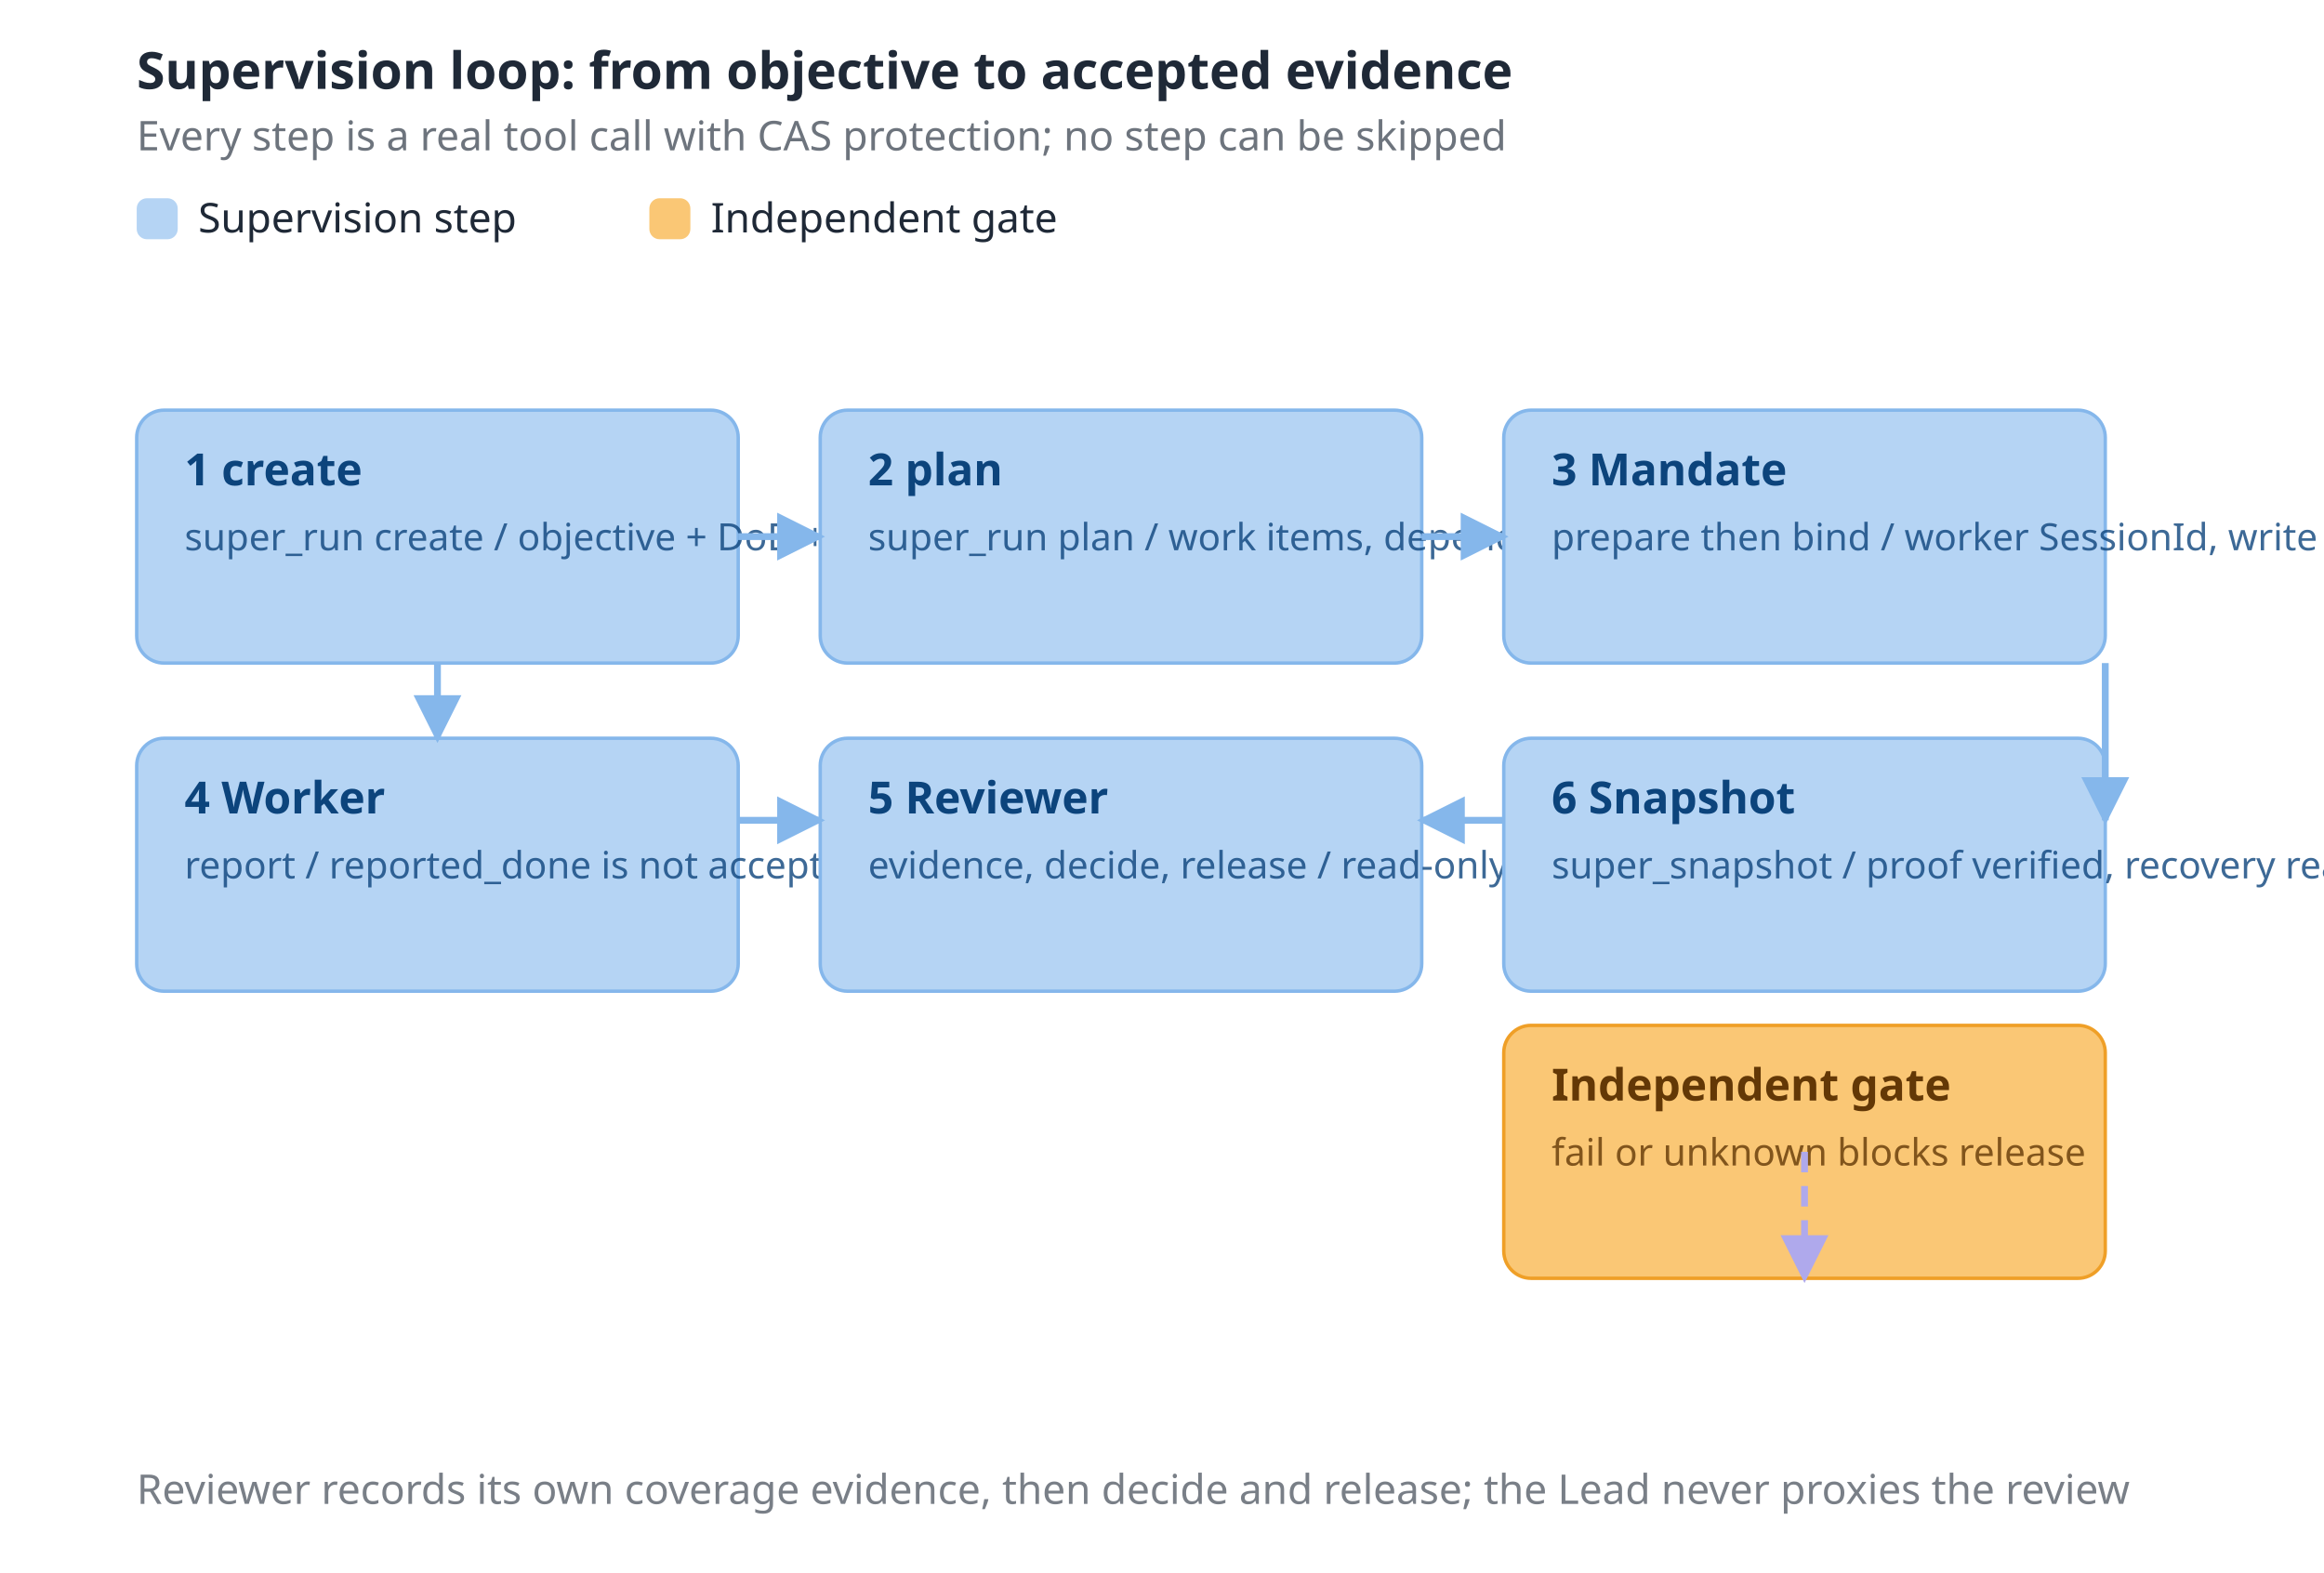
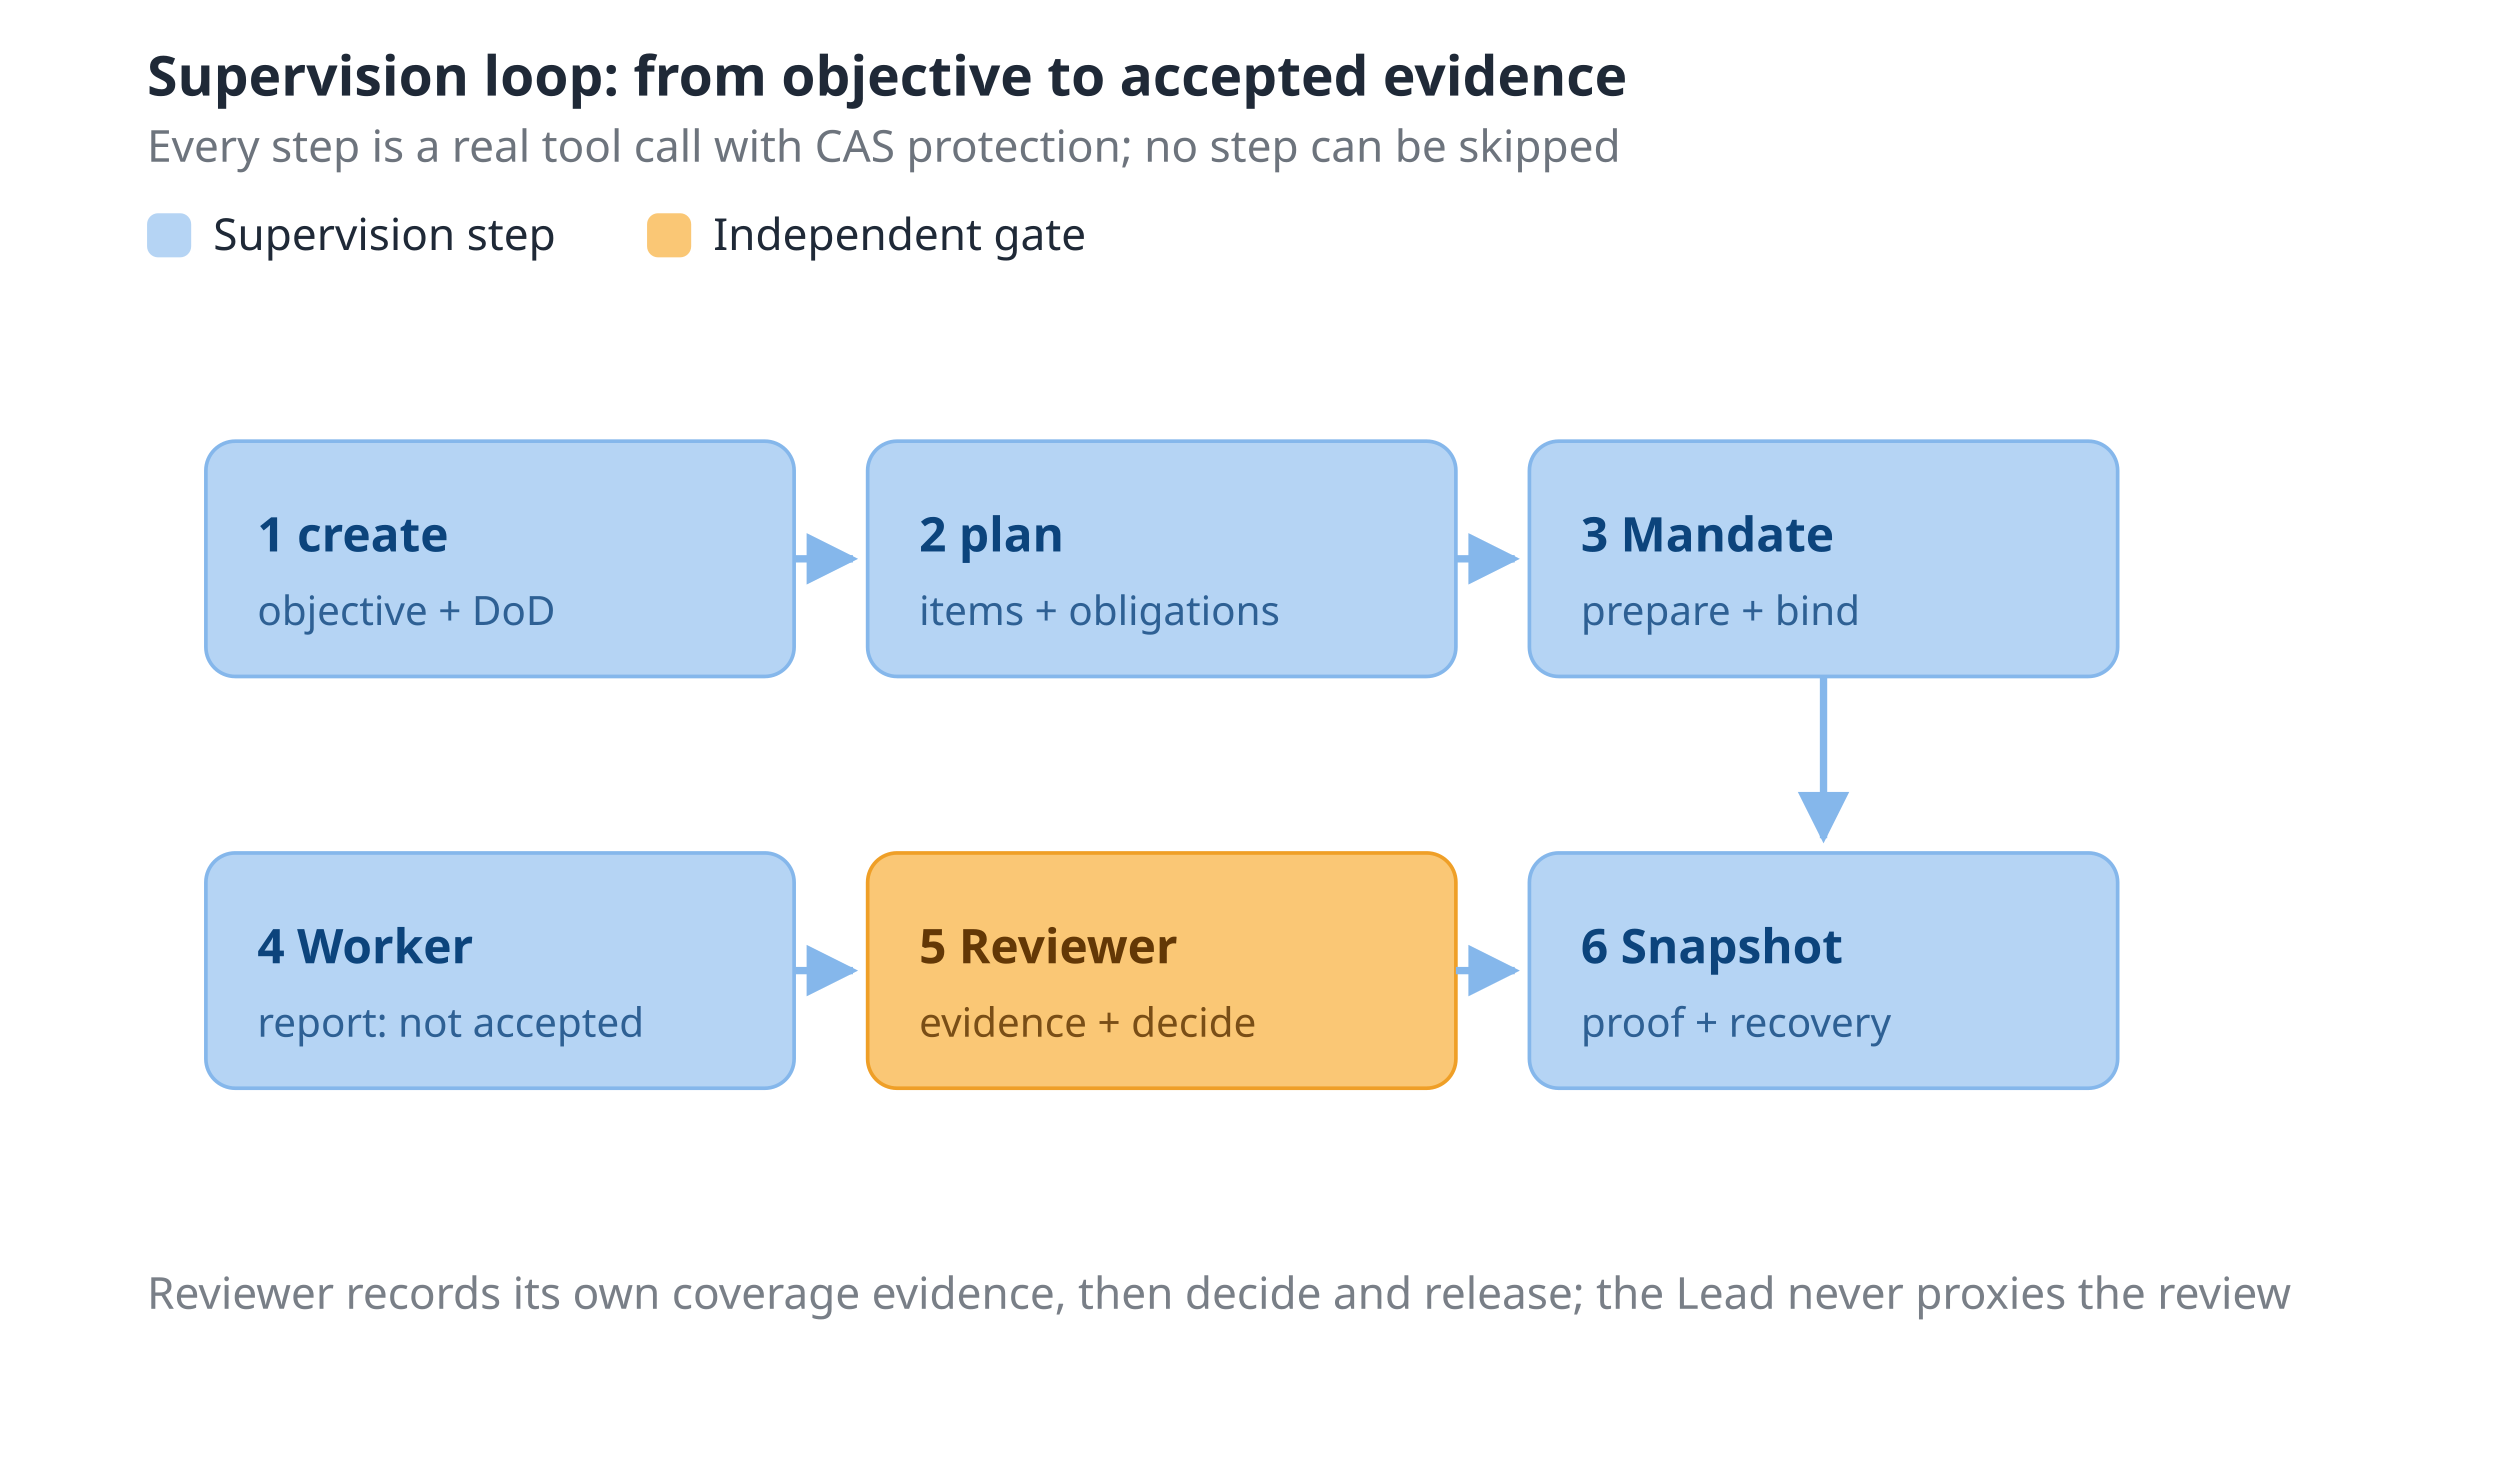
- <svg viewBox="0 0 680 460" width="100%" font-family="system-ui,sans-serif">
+ <svg xmlns="http://www.w3.org/2000/svg" viewBox="0 0 680 400" width="100%" font-family="system-ui,sans-serif">
  <defs>
-     <marker id="a1" viewBox="0 0 10 10" refX="9" refY="5" markerWidth="7" markerHeight="7" orient="auto-start-reverse">
+     <marker id="lc1" viewBox="0 0 10 10" refX="9" refY="5" markerWidth="7" markerHeight="7" orient="auto-start-reverse">
      <path d="M0,0 L10,5 L0,10 Z" fill="#85B7EB" />
-     </marker>
-     <marker id="a2" viewBox="0 0 10 10" refX="9" refY="5" markerWidth="7" markerHeight="7" orient="auto-start-reverse">
-       <path d="M0,0 L10,5 L0,10 Z" fill="#AFA9EC" />
-     </marker>
-     <marker id="a3" viewBox="0 0 10 10" refX="9" refY="5" markerWidth="7" markerHeight="7" orient="auto-start-reverse">
-       <path d="M0,0 L10,5 L0,10 Z" fill="#5DCAA5" />
    </marker>
  </defs>
  <text x="40" y="26" font-size="15" font-weight="600" fill="#1F2937">Supervision loop: from objective to accepted evidence</text>
  <text x="40" y="44" font-size="12" fill="#1F2937" opacity="0.65">Every step is a real tool call with CAS protection; no step can be skipped</text>
  <rect x="40" y="58" width="12" height="12" rx="3" fill="#B5D4F4" />
  <text x="58" y="68" font-size="12" fill="#1F2937">Supervision step</text>
-   <rect x="190" y="58" width="12" height="12" rx="3" fill="#FAC775" />
-   <text x="208" y="68" font-size="12" fill="#1F2937">Independent gate</text>
-   <rect x="40" y="120" width="176" height="74" rx="8" fill="#B5D4F4" stroke="#85B7EB" />
-   <text x="54" y="142" font-size="13" font-weight="600" fill="#0C447C">1  create</text>
-   <text x="54" y="161" font-size="11" fill="#0C447C" opacity="0.8">super_run create / objective + DoD + gate policy</text>
-   <rect x="240" y="120" width="176" height="74" rx="8" fill="#B5D4F4" stroke="#85B7EB" />
-   <text x="254" y="142" font-size="13" font-weight="600" fill="#0C447C">2  plan</text>
-   <text x="254" y="161" font-size="11" fill="#0C447C" opacity="0.8">super_run plan / work items, dependencies, obligations</text>
-   <rect x="440" y="120" width="176" height="74" rx="8" fill="#B5D4F4" stroke="#85B7EB" />
-   <text x="454" y="142" font-size="13" font-weight="600" fill="#0C447C">3  Mandate</text>
-   <text x="454" y="161" font-size="11" fill="#0C447C" opacity="0.8">prepare then bind / worker SessionId, write scope, routing</text>
-   <rect x="40" y="216" width="176" height="74" rx="8" fill="#B5D4F4" stroke="#85B7EB" />
-   <text x="54" y="238" font-size="13" font-weight="600" fill="#0C447C">4  Worker</text>
-   <text x="54" y="257" font-size="11" fill="#0C447C" opacity="0.8">report / reported_done is not accepted</text>
-   <rect x="240" y="216" width="176" height="74" rx="8" fill="#B5D4F4" stroke="#85B7EB" />
-   <text x="254" y="238" font-size="13" font-weight="600" fill="#0C447C">5  Reviewer</text>
-   <text x="254" y="257" font-size="11" fill="#0C447C" opacity="0.8">evidence, decide, release / read-only receipts, independent gate</text>
-   <rect x="440" y="216" width="176" height="74" rx="8" fill="#B5D4F4" stroke="#85B7EB" />
-   <text x="454" y="238" font-size="13" font-weight="600" fill="#0C447C">6  Snapshot</text>
-   <text x="454" y="257" font-size="11" fill="#0C447C" opacity="0.8">super_snapshot / proof verified, recovery ready</text>
-   <rect x="440" y="300" width="176" height="74" rx="8" fill="#FAC775" stroke="#EF9F27" />
-   <text x="454" y="322" font-size="13" font-weight="600" fill="#633806">Independent gate</text>
-   <text x="454" y="341" font-size="11" fill="#633806" opacity="0.8">fail or unknown blocks release</text>
-   <line x1="216" y1="157" x2="240" y2="157" stroke="#85B7EB" stroke-width="2" marker-end="url(#a1)" />
-   <line x1="416" y1="157" x2="440" y2="157" stroke="#85B7EB" stroke-width="2" marker-end="url(#a1)" />
-   <line x1="616" y1="194" x2="616" y2="240" stroke="#85B7EB" stroke-width="2" marker-end="url(#a1)" />
-   <line x1="440" y1="240" x2="416" y2="240" stroke="#85B7EB" stroke-width="2" marker-end="url(#a1)" />
-   <line x1="216" y1="240" x2="240" y2="240" stroke="#85B7EB" stroke-width="2" marker-end="url(#a1)" />
-   <line x1="128" y1="194" x2="128" y2="216" stroke="#85B7EB" stroke-width="2" marker-end="url(#a1)" />
-   <line x1="528" y1="337" x2="528" y2="374" stroke="#AFA9EC" stroke-width="2" stroke-dasharray="6 4" marker-end="url(#a2)" />
-   <text x="40" y="440" font-size="12" fill="#1F2937" opacity="0.6">Reviewer records its own coverage evidence, then decide and release; the Lead never proxies the review</text>
+   <rect x="176" y="58" width="12" height="12" rx="3" fill="#FAC775" />
+   <text x="194" y="68" font-size="12" fill="#1F2937">Independent gate</text>
+   <rect x="56" y="120" width="160" height="64" rx="8" fill="#B5D4F4" stroke="#85B7EB" />
+   <text x="70" y="150" font-size="13" font-weight="600" fill="#0C447C">1 create</text>
+   <text x="70" y="170" font-size="11" fill="#0C447C" opacity="0.8">objective + DoD</text>
+   <rect x="236" y="120" width="160" height="64" rx="8" fill="#B5D4F4" stroke="#85B7EB" />
+   <text x="250" y="150" font-size="13" font-weight="600" fill="#0C447C">2 plan</text>
+   <text x="250" y="170" font-size="11" fill="#0C447C" opacity="0.8">items + obligations</text>
+   <rect x="416" y="120" width="160" height="64" rx="8" fill="#B5D4F4" stroke="#85B7EB" />
+   <text x="430" y="150" font-size="13" font-weight="600" fill="#0C447C">3 Mandate</text>
+   <text x="430" y="170" font-size="11" fill="#0C447C" opacity="0.8">prepare + bind</text>
+   <rect x="56" y="232" width="160" height="64" rx="8" fill="#B5D4F4" stroke="#85B7EB" />
+   <text x="70" y="262" font-size="13" font-weight="600" fill="#0C447C">4 Worker</text>
+   <text x="70" y="282" font-size="11" fill="#0C447C" opacity="0.8">report: not accepted</text>
+   <rect x="236" y="232" width="160" height="64" rx="8" fill="#FAC775" stroke="#EF9F27" />
+   <text x="250" y="262" font-size="13" font-weight="600" fill="#633806">5 Reviewer</text>
+   <text x="250" y="282" font-size="11" fill="#633806" opacity="0.85">evidence + decide</text>
+   <rect x="416" y="232" width="160" height="64" rx="8" fill="#B5D4F4" stroke="#85B7EB" />
+   <text x="430" y="262" font-size="13" font-weight="600" fill="#0C447C">6 Snapshot</text>
+   <text x="430" y="282" font-size="11" fill="#0C447C" opacity="0.8">proof + recovery</text>
+   <line x1="216" y1="152" x2="232" y2="152" stroke="#85B7EB" stroke-width="2" marker-end="url(#lc1)" />
+   <line x1="396" y1="152" x2="412" y2="152" stroke="#85B7EB" stroke-width="2" marker-end="url(#lc1)" />
+   <line x1="496" y1="184" x2="496" y2="228" stroke="#85B7EB" stroke-width="2" marker-end="url(#lc1)" />
+   <line x1="216" y1="264" x2="232" y2="264" stroke="#85B7EB" stroke-width="2" marker-end="url(#lc1)" />
+   <line x1="396" y1="264" x2="412" y2="264" stroke="#85B7EB" stroke-width="2" marker-end="url(#lc1)" />
+   <text x="40" y="356" font-size="12" fill="#1F2937" opacity="0.6">Reviewer records its own coverage evidence, then decide and release; the Lead never proxies the review</text>
</svg>
